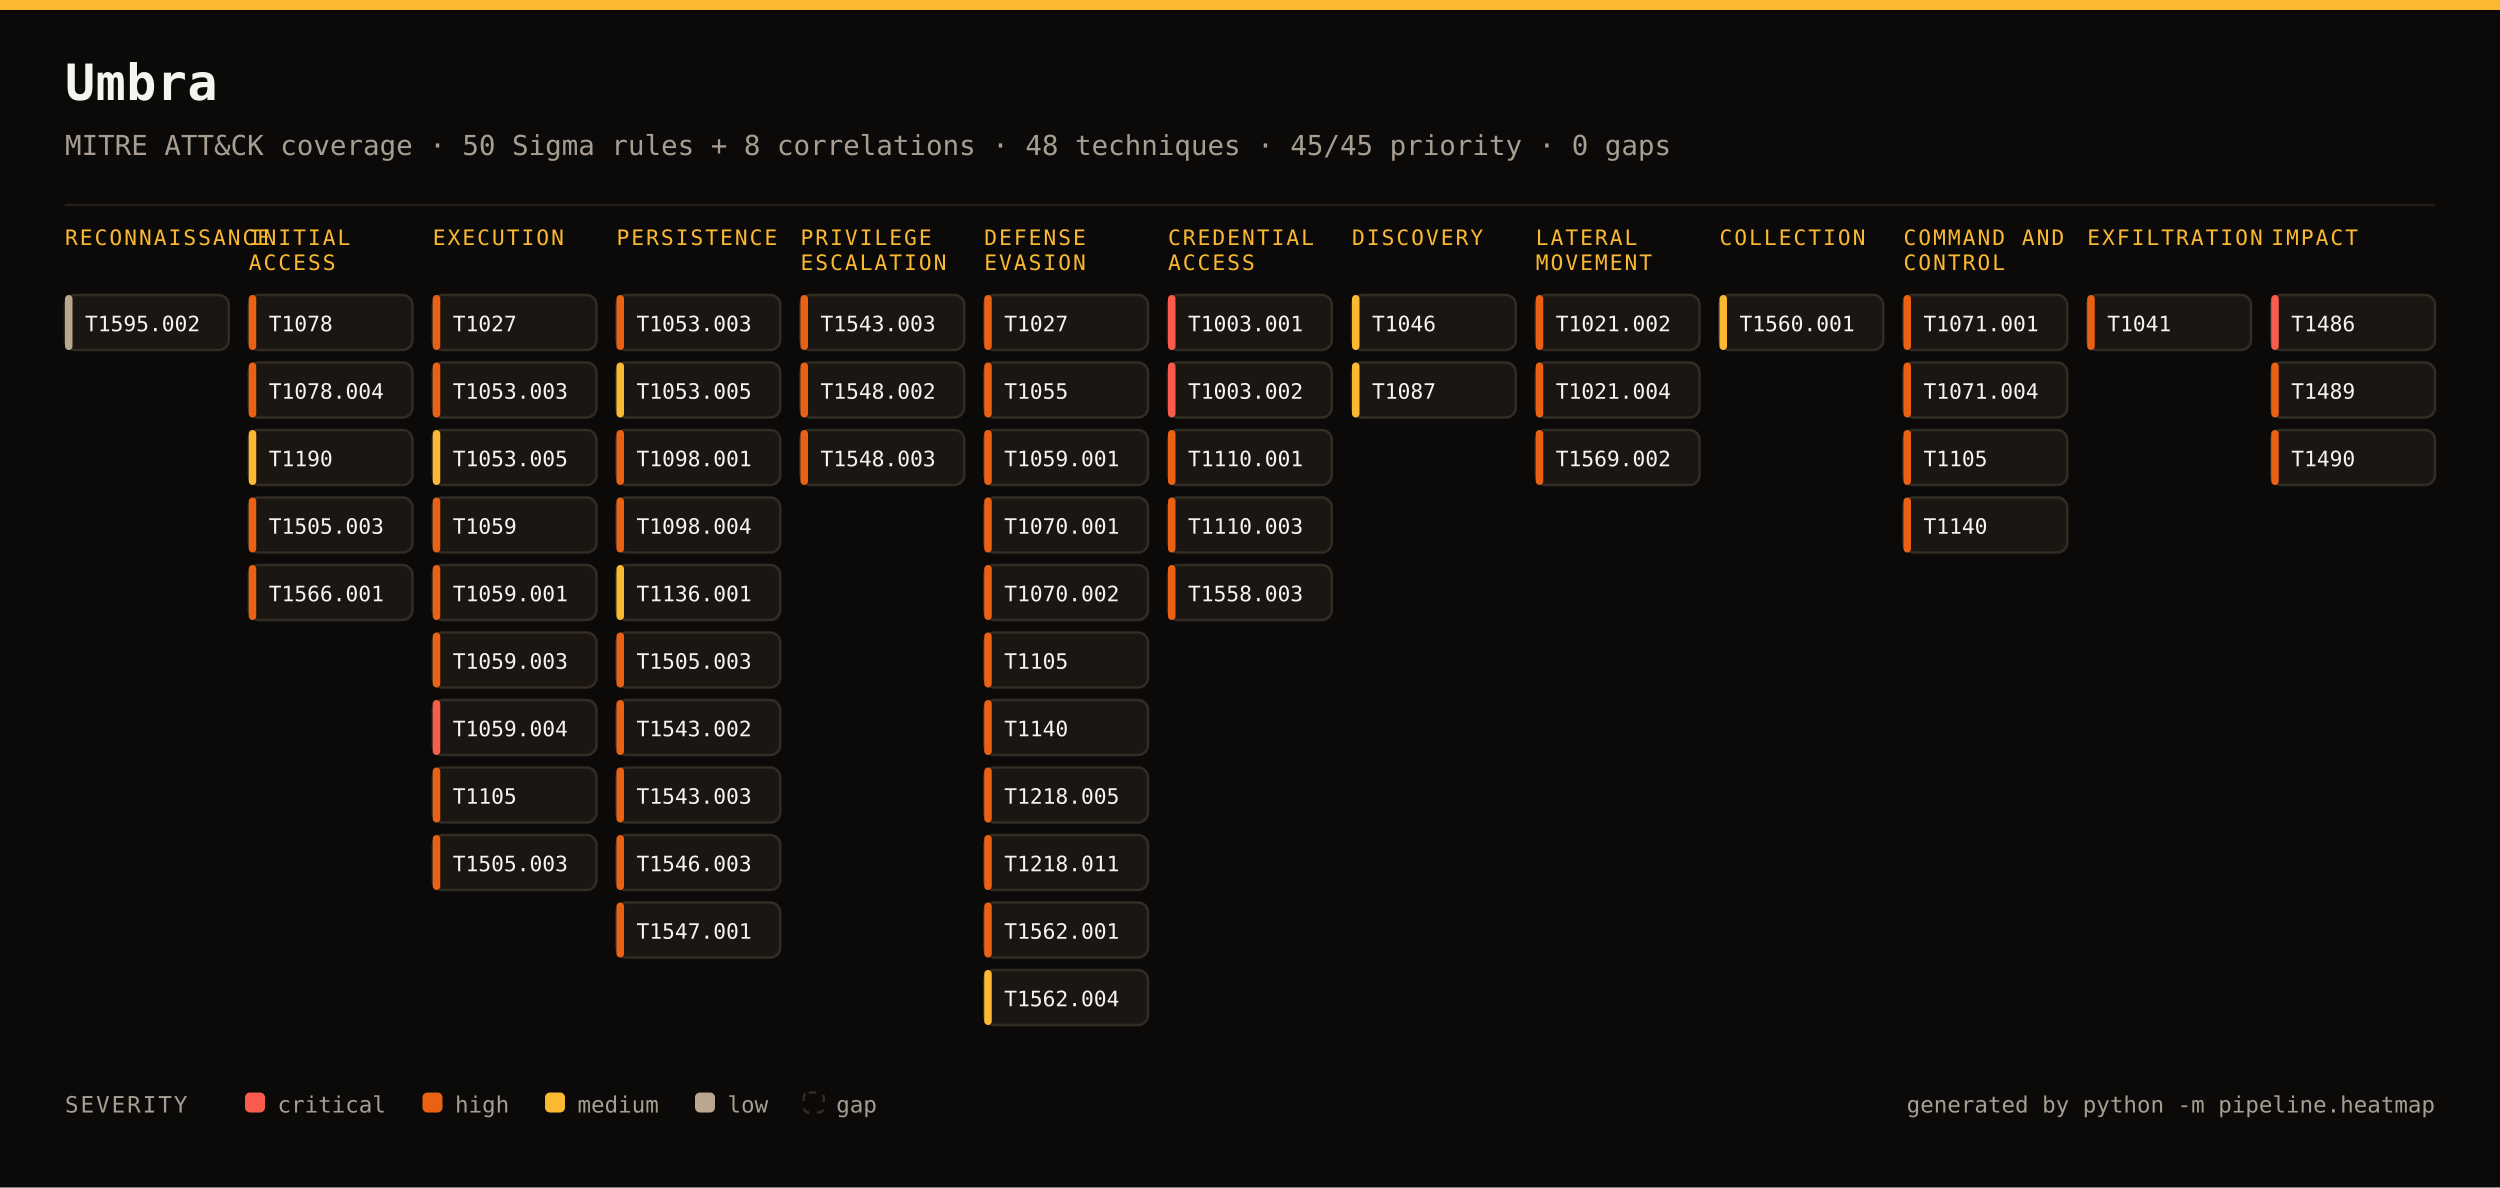
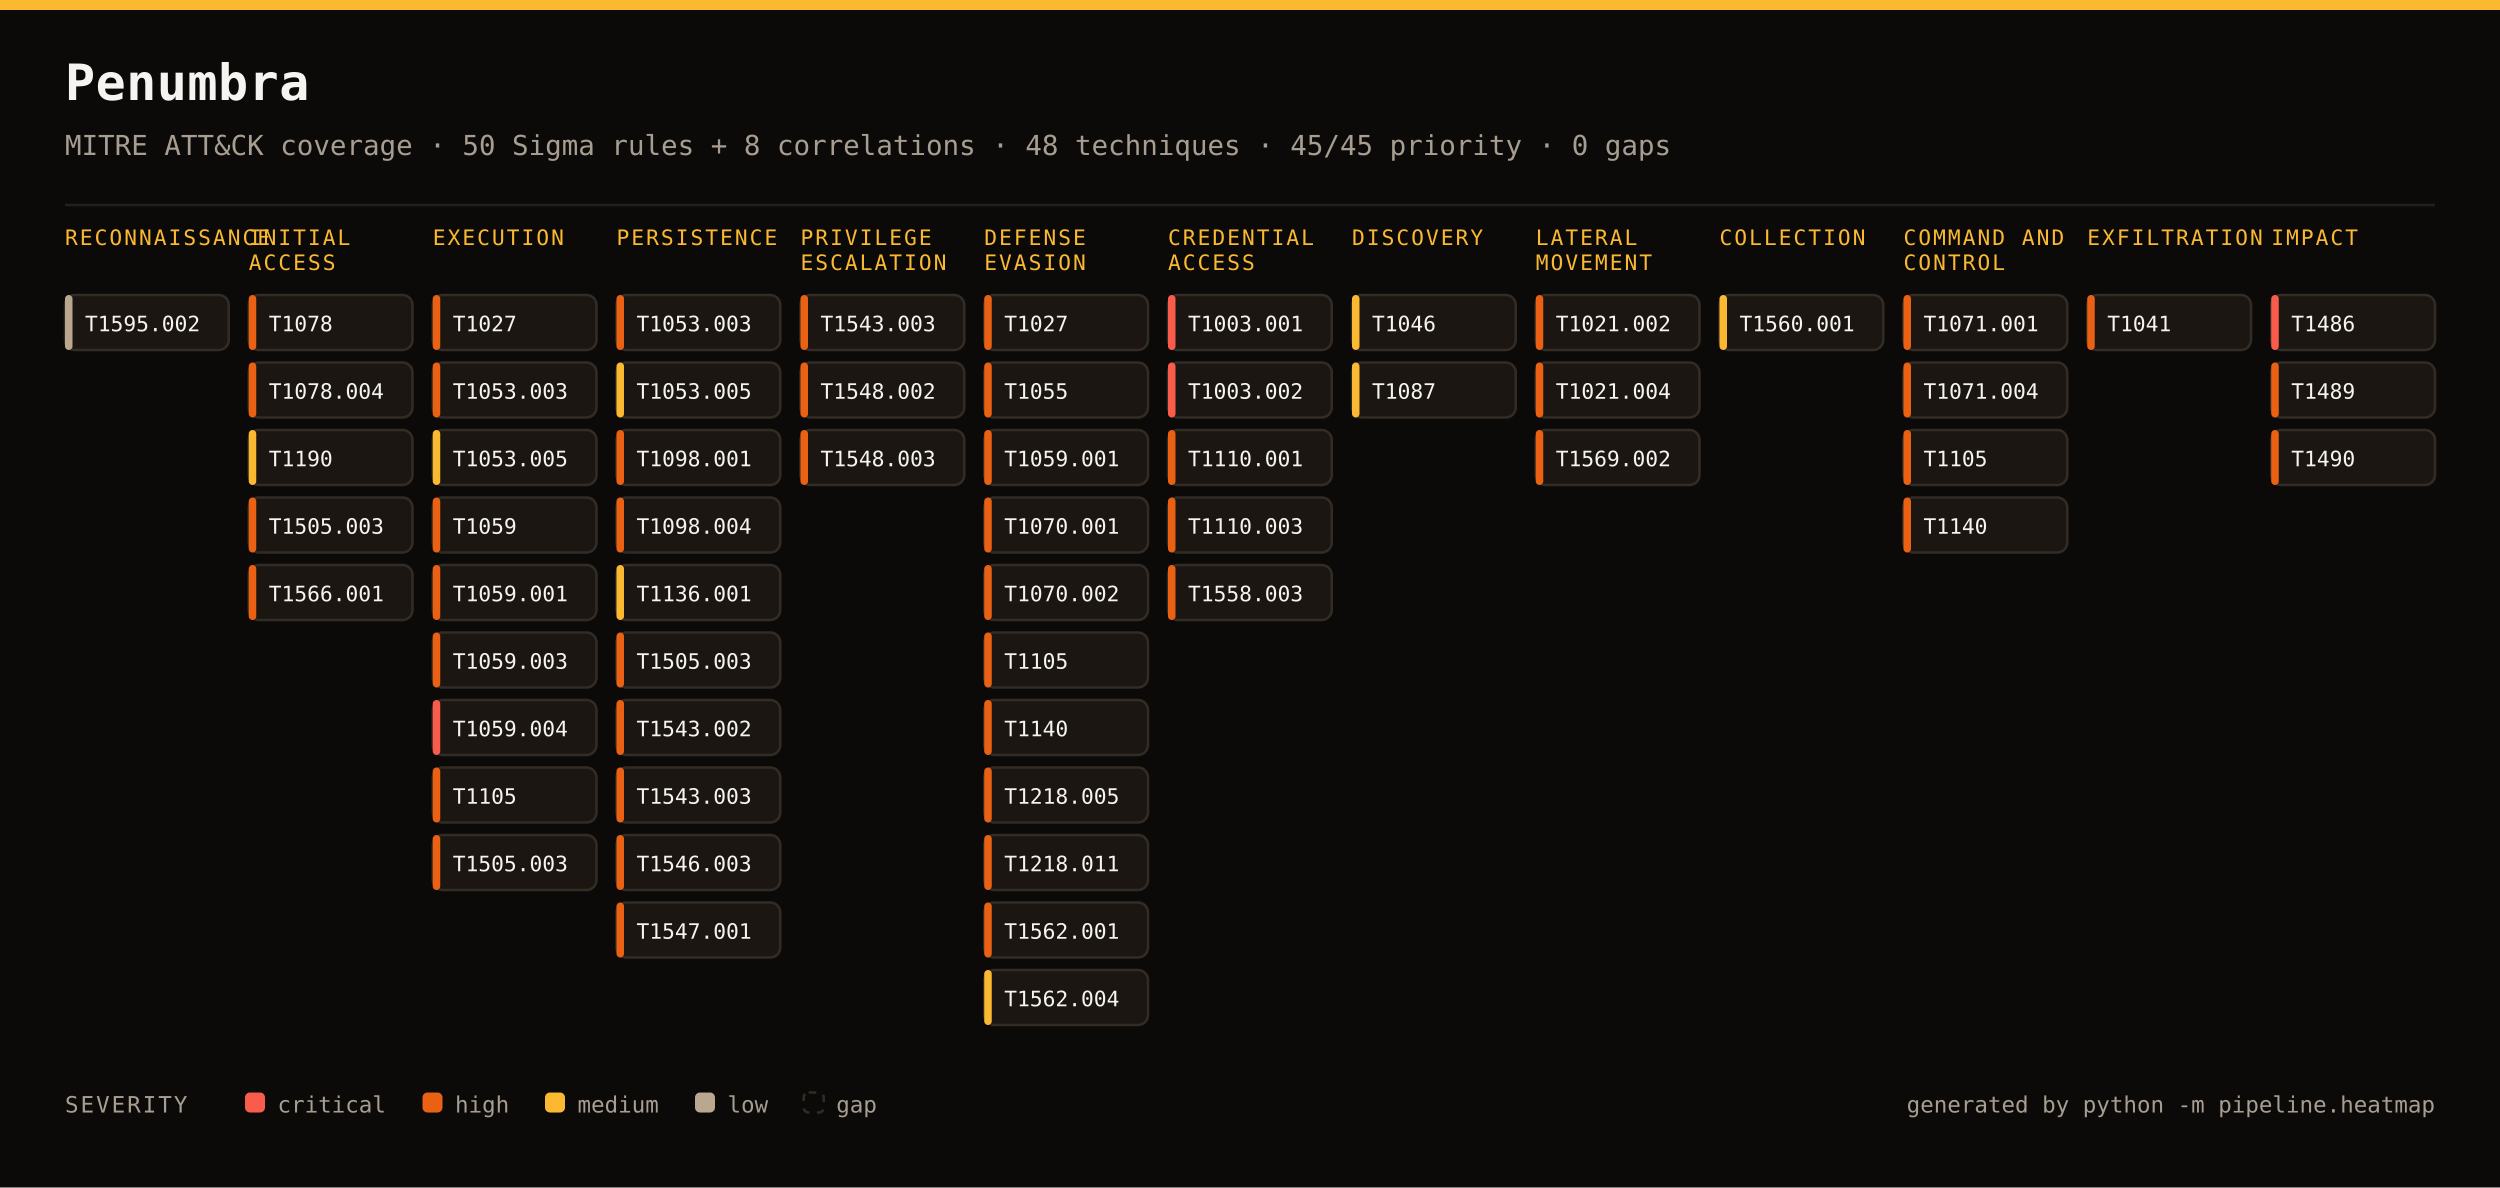
<svg xmlns="http://www.w3.org/2000/svg" width="1000" height="475" viewBox="0 0 1000 475" font-family="Cascadia Code,JetBrains Mono,Consolas,monospace" role="img" aria-label="MITRE ATT&amp;CK coverage matrix">
  <rect width="1000" height="475" fill="#0B0A09" />
  <rect width="1000" height="4" fill="#FBB931" />
-   <text x="26" y="40" fill="#F6F4F1" font-size="20" font-weight="700" letter-spacing="0.2">Umbra</text>
+   <text x="26" y="40" fill="#F6F4F1" font-size="20" font-weight="700" letter-spacing="0.2">Penumbra</text>
  <text x="26" y="62" fill="#A79E91" font-size="11">MITRE ATT&amp;CK coverage · 50 Sigma rules + 8 correlations · 48 techniques · 45/45 priority · 0 gaps</text>
  <line x1="26" y1="82" x2="974" y2="82" stroke="#241F1A" />
  <text x="26.0" y="98" fill="#FBB931" font-size="8.5" letter-spacing="0.8">RECONNAISSANCE</text>
  <g>
    <rect x="26.0" y="118" width="65.5" height="22" rx="4" fill="#1B1612" stroke="#332C25" />
    <rect x="26.0" y="118" width="3" height="22" rx="1.5" fill="#B9A88F" />
    <text x="34.0" y="132.5" fill="#F6F4F1" font-size="8.5">T1595.002</text>
  </g>
  <text x="99.5" y="98" fill="#FBB931" font-size="8.5" letter-spacing="0.8">INITIAL</text>
  <text x="99.5" y="108" fill="#FBB931" font-size="8.5" letter-spacing="0.8">ACCESS</text>
  <g>
    <rect x="99.5" y="118" width="65.5" height="22" rx="4" fill="#1B1612" stroke="#332C25" />
    <rect x="99.5" y="118" width="3" height="22" rx="1.5" fill="#EA6113" />
    <text x="107.5" y="132.5" fill="#F6F4F1" font-size="8.5">T1078</text>
  </g>
  <g>
    <rect x="99.5" y="145" width="65.5" height="22" rx="4" fill="#1B1612" stroke="#332C25" />
    <rect x="99.5" y="145" width="3" height="22" rx="1.5" fill="#EA6113" />
    <text x="107.5" y="159.5" fill="#F6F4F1" font-size="8.5">T1078.004</text>
  </g>
  <g>
    <rect x="99.5" y="172" width="65.5" height="22" rx="4" fill="#1B1612" stroke="#332C25" />
    <rect x="99.5" y="172" width="3" height="22" rx="1.5" fill="#FBB931" />
    <text x="107.5" y="186.5" fill="#F6F4F1" font-size="8.5">T1190</text>
  </g>
  <g>
    <rect x="99.5" y="199" width="65.5" height="22" rx="4" fill="#1B1612" stroke="#332C25" />
    <rect x="99.5" y="199" width="3" height="22" rx="1.5" fill="#EA6113" />
    <text x="107.5" y="213.5" fill="#F6F4F1" font-size="8.5">T1505.003</text>
  </g>
  <g>
    <rect x="99.5" y="226" width="65.5" height="22" rx="4" fill="#1B1612" stroke="#332C25" />
    <rect x="99.5" y="226" width="3" height="22" rx="1.5" fill="#EA6113" />
    <text x="107.5" y="240.5" fill="#F6F4F1" font-size="8.5">T1566.001</text>
  </g>
  <text x="173.1" y="98" fill="#FBB931" font-size="8.5" letter-spacing="0.8">EXECUTION</text>
  <g>
    <rect x="173.1" y="118" width="65.5" height="22" rx="4" fill="#1B1612" stroke="#332C25" />
    <rect x="173.1" y="118" width="3" height="22" rx="1.5" fill="#EA6113" />
    <text x="181.1" y="132.5" fill="#F6F4F1" font-size="8.5">T1027</text>
  </g>
  <g>
    <rect x="173.1" y="145" width="65.5" height="22" rx="4" fill="#1B1612" stroke="#332C25" />
    <rect x="173.1" y="145" width="3" height="22" rx="1.5" fill="#EA6113" />
    <text x="181.1" y="159.5" fill="#F6F4F1" font-size="8.5">T1053.003</text>
  </g>
  <g>
    <rect x="173.1" y="172" width="65.5" height="22" rx="4" fill="#1B1612" stroke="#332C25" />
    <rect x="173.1" y="172" width="3" height="22" rx="1.5" fill="#FBB931" />
    <text x="181.1" y="186.5" fill="#F6F4F1" font-size="8.5">T1053.005</text>
  </g>
  <g>
    <rect x="173.1" y="199" width="65.5" height="22" rx="4" fill="#1B1612" stroke="#332C25" />
    <rect x="173.1" y="199" width="3" height="22" rx="1.5" fill="#EA6113" />
    <text x="181.1" y="213.5" fill="#F6F4F1" font-size="8.5">T1059</text>
  </g>
  <g>
    <rect x="173.1" y="226" width="65.5" height="22" rx="4" fill="#1B1612" stroke="#332C25" />
    <rect x="173.1" y="226" width="3" height="22" rx="1.5" fill="#EA6113" />
    <text x="181.1" y="240.5" fill="#F6F4F1" font-size="8.5">T1059.001</text>
  </g>
  <g>
    <rect x="173.1" y="253" width="65.5" height="22" rx="4" fill="#1B1612" stroke="#332C25" />
    <rect x="173.1" y="253" width="3" height="22" rx="1.5" fill="#EA6113" />
    <text x="181.1" y="267.5" fill="#F6F4F1" font-size="8.5">T1059.003</text>
  </g>
  <g>
    <rect x="173.1" y="280" width="65.5" height="22" rx="4" fill="#1B1612" stroke="#332C25" />
    <rect x="173.1" y="280" width="3" height="22" rx="1.5" fill="#F95C4B" />
    <text x="181.1" y="294.5" fill="#F6F4F1" font-size="8.5">T1059.004</text>
  </g>
  <g>
    <rect x="173.1" y="307" width="65.5" height="22" rx="4" fill="#1B1612" stroke="#332C25" />
    <rect x="173.1" y="307" width="3" height="22" rx="1.5" fill="#EA6113" />
    <text x="181.1" y="321.5" fill="#F6F4F1" font-size="8.5">T1105</text>
  </g>
  <g>
    <rect x="173.1" y="334" width="65.5" height="22" rx="4" fill="#1B1612" stroke="#332C25" />
    <rect x="173.1" y="334" width="3" height="22" rx="1.5" fill="#EA6113" />
    <text x="181.1" y="348.5" fill="#F6F4F1" font-size="8.5">T1505.003</text>
  </g>
  <text x="246.6" y="98" fill="#FBB931" font-size="8.5" letter-spacing="0.8">PERSISTENCE</text>
  <g>
    <rect x="246.6" y="118" width="65.5" height="22" rx="4" fill="#1B1612" stroke="#332C25" />
    <rect x="246.6" y="118" width="3" height="22" rx="1.5" fill="#EA6113" />
    <text x="254.6" y="132.5" fill="#F6F4F1" font-size="8.5">T1053.003</text>
  </g>
  <g>
    <rect x="246.6" y="145" width="65.5" height="22" rx="4" fill="#1B1612" stroke="#332C25" />
    <rect x="246.6" y="145" width="3" height="22" rx="1.5" fill="#FBB931" />
    <text x="254.6" y="159.5" fill="#F6F4F1" font-size="8.5">T1053.005</text>
  </g>
  <g>
    <rect x="246.6" y="172" width="65.5" height="22" rx="4" fill="#1B1612" stroke="#332C25" />
    <rect x="246.6" y="172" width="3" height="22" rx="1.5" fill="#EA6113" />
    <text x="254.6" y="186.5" fill="#F6F4F1" font-size="8.5">T1098.001</text>
  </g>
  <g>
    <rect x="246.6" y="199" width="65.5" height="22" rx="4" fill="#1B1612" stroke="#332C25" />
    <rect x="246.6" y="199" width="3" height="22" rx="1.5" fill="#EA6113" />
    <text x="254.6" y="213.5" fill="#F6F4F1" font-size="8.5">T1098.004</text>
  </g>
  <g>
    <rect x="246.6" y="226" width="65.5" height="22" rx="4" fill="#1B1612" stroke="#332C25" />
    <rect x="246.6" y="226" width="3" height="22" rx="1.5" fill="#FBB931" />
    <text x="254.6" y="240.5" fill="#F6F4F1" font-size="8.5">T1136.001</text>
  </g>
  <g>
    <rect x="246.6" y="253" width="65.5" height="22" rx="4" fill="#1B1612" stroke="#332C25" />
    <rect x="246.6" y="253" width="3" height="22" rx="1.5" fill="#EA6113" />
    <text x="254.6" y="267.5" fill="#F6F4F1" font-size="8.5">T1505.003</text>
  </g>
  <g>
    <rect x="246.6" y="280" width="65.5" height="22" rx="4" fill="#1B1612" stroke="#332C25" />
    <rect x="246.6" y="280" width="3" height="22" rx="1.5" fill="#EA6113" />
    <text x="254.6" y="294.5" fill="#F6F4F1" font-size="8.5">T1543.002</text>
  </g>
  <g>
    <rect x="246.6" y="307" width="65.5" height="22" rx="4" fill="#1B1612" stroke="#332C25" />
    <rect x="246.6" y="307" width="3" height="22" rx="1.5" fill="#EA6113" />
    <text x="254.6" y="321.5" fill="#F6F4F1" font-size="8.5">T1543.003</text>
  </g>
  <g>
    <rect x="246.6" y="334" width="65.5" height="22" rx="4" fill="#1B1612" stroke="#332C25" />
    <rect x="246.6" y="334" width="3" height="22" rx="1.5" fill="#EA6113" />
    <text x="254.6" y="348.5" fill="#F6F4F1" font-size="8.5">T1546.003</text>
  </g>
  <g>
    <rect x="246.6" y="361" width="65.5" height="22" rx="4" fill="#1B1612" stroke="#332C25" />
    <rect x="246.6" y="361" width="3" height="22" rx="1.5" fill="#EA6113" />
    <text x="254.6" y="375.5" fill="#F6F4F1" font-size="8.5">T1547.001</text>
  </g>
  <text x="320.2" y="98" fill="#FBB931" font-size="8.5" letter-spacing="0.8">PRIVILEGE</text>
  <text x="320.2" y="108" fill="#FBB931" font-size="8.5" letter-spacing="0.8">ESCALATION</text>
  <g>
    <rect x="320.2" y="118" width="65.5" height="22" rx="4" fill="#1B1612" stroke="#332C25" />
    <rect x="320.2" y="118" width="3" height="22" rx="1.5" fill="#EA6113" />
    <text x="328.2" y="132.5" fill="#F6F4F1" font-size="8.5">T1543.003</text>
  </g>
  <g>
    <rect x="320.2" y="145" width="65.5" height="22" rx="4" fill="#1B1612" stroke="#332C25" />
    <rect x="320.2" y="145" width="3" height="22" rx="1.5" fill="#EA6113" />
    <text x="328.2" y="159.5" fill="#F6F4F1" font-size="8.5">T1548.002</text>
  </g>
  <g>
    <rect x="320.2" y="172" width="65.5" height="22" rx="4" fill="#1B1612" stroke="#332C25" />
    <rect x="320.2" y="172" width="3" height="22" rx="1.5" fill="#EA6113" />
    <text x="328.2" y="186.5" fill="#F6F4F1" font-size="8.5">T1548.003</text>
  </g>
  <text x="393.7" y="98" fill="#FBB931" font-size="8.5" letter-spacing="0.8">DEFENSE</text>
  <text x="393.7" y="108" fill="#FBB931" font-size="8.5" letter-spacing="0.8">EVASION</text>
  <g>
    <rect x="393.7" y="118" width="65.5" height="22" rx="4" fill="#1B1612" stroke="#332C25" />
    <rect x="393.7" y="118" width="3" height="22" rx="1.5" fill="#EA6113" />
    <text x="401.7" y="132.5" fill="#F6F4F1" font-size="8.5">T1027</text>
  </g>
  <g>
    <rect x="393.7" y="145" width="65.5" height="22" rx="4" fill="#1B1612" stroke="#332C25" />
    <rect x="393.7" y="145" width="3" height="22" rx="1.5" fill="#EA6113" />
    <text x="401.7" y="159.5" fill="#F6F4F1" font-size="8.5">T1055</text>
  </g>
  <g>
    <rect x="393.7" y="172" width="65.5" height="22" rx="4" fill="#1B1612" stroke="#332C25" />
    <rect x="393.7" y="172" width="3" height="22" rx="1.5" fill="#EA6113" />
    <text x="401.7" y="186.5" fill="#F6F4F1" font-size="8.5">T1059.001</text>
  </g>
  <g>
    <rect x="393.7" y="199" width="65.5" height="22" rx="4" fill="#1B1612" stroke="#332C25" />
    <rect x="393.7" y="199" width="3" height="22" rx="1.5" fill="#EA6113" />
    <text x="401.7" y="213.5" fill="#F6F4F1" font-size="8.5">T1070.001</text>
  </g>
  <g>
    <rect x="393.7" y="226" width="65.5" height="22" rx="4" fill="#1B1612" stroke="#332C25" />
    <rect x="393.7" y="226" width="3" height="22" rx="1.5" fill="#EA6113" />
    <text x="401.7" y="240.5" fill="#F6F4F1" font-size="8.5">T1070.002</text>
  </g>
  <g>
    <rect x="393.7" y="253" width="65.5" height="22" rx="4" fill="#1B1612" stroke="#332C25" />
    <rect x="393.7" y="253" width="3" height="22" rx="1.5" fill="#EA6113" />
    <text x="401.7" y="267.5" fill="#F6F4F1" font-size="8.5">T1105</text>
  </g>
  <g>
    <rect x="393.7" y="280" width="65.5" height="22" rx="4" fill="#1B1612" stroke="#332C25" />
    <rect x="393.7" y="280" width="3" height="22" rx="1.5" fill="#EA6113" />
    <text x="401.7" y="294.5" fill="#F6F4F1" font-size="8.5">T1140</text>
  </g>
  <g>
    <rect x="393.7" y="307" width="65.5" height="22" rx="4" fill="#1B1612" stroke="#332C25" />
    <rect x="393.7" y="307" width="3" height="22" rx="1.5" fill="#EA6113" />
    <text x="401.7" y="321.5" fill="#F6F4F1" font-size="8.5">T1218.005</text>
  </g>
  <g>
    <rect x="393.7" y="334" width="65.5" height="22" rx="4" fill="#1B1612" stroke="#332C25" />
    <rect x="393.7" y="334" width="3" height="22" rx="1.5" fill="#EA6113" />
    <text x="401.7" y="348.5" fill="#F6F4F1" font-size="8.5">T1218.011</text>
  </g>
  <g>
    <rect x="393.7" y="361" width="65.5" height="22" rx="4" fill="#1B1612" stroke="#332C25" />
    <rect x="393.7" y="361" width="3" height="22" rx="1.5" fill="#EA6113" />
    <text x="401.7" y="375.5" fill="#F6F4F1" font-size="8.5">T1562.001</text>
  </g>
  <g>
    <rect x="393.7" y="388" width="65.5" height="22" rx="4" fill="#1B1612" stroke="#332C25" />
    <rect x="393.7" y="388" width="3" height="22" rx="1.5" fill="#FBB931" />
    <text x="401.7" y="402.5" fill="#F6F4F1" font-size="8.5">T1562.004</text>
  </g>
  <text x="467.2" y="98" fill="#FBB931" font-size="8.5" letter-spacing="0.8">CREDENTIAL</text>
  <text x="467.2" y="108" fill="#FBB931" font-size="8.5" letter-spacing="0.8">ACCESS</text>
  <g>
    <rect x="467.2" y="118" width="65.5" height="22" rx="4" fill="#1B1612" stroke="#332C25" />
    <rect x="467.2" y="118" width="3" height="22" rx="1.5" fill="#F95C4B" />
    <text x="475.2" y="132.5" fill="#F6F4F1" font-size="8.5">T1003.001</text>
  </g>
  <g>
    <rect x="467.2" y="145" width="65.5" height="22" rx="4" fill="#1B1612" stroke="#332C25" />
    <rect x="467.2" y="145" width="3" height="22" rx="1.5" fill="#F95C4B" />
    <text x="475.2" y="159.5" fill="#F6F4F1" font-size="8.5">T1003.002</text>
  </g>
  <g>
    <rect x="467.2" y="172" width="65.5" height="22" rx="4" fill="#1B1612" stroke="#332C25" />
    <rect x="467.2" y="172" width="3" height="22" rx="1.5" fill="#EA6113" />
    <text x="475.2" y="186.5" fill="#F6F4F1" font-size="8.5">T1110.001</text>
  </g>
  <g>
    <rect x="467.2" y="199" width="65.5" height="22" rx="4" fill="#1B1612" stroke="#332C25" />
    <rect x="467.2" y="199" width="3" height="22" rx="1.5" fill="#EA6113" />
    <text x="475.2" y="213.5" fill="#F6F4F1" font-size="8.5">T1110.003</text>
  </g>
  <g>
    <rect x="467.2" y="226" width="65.5" height="22" rx="4" fill="#1B1612" stroke="#332C25" />
    <rect x="467.2" y="226" width="3" height="22" rx="1.5" fill="#EA6113" />
    <text x="475.2" y="240.5" fill="#F6F4F1" font-size="8.5">T1558.003</text>
  </g>
  <text x="540.8" y="98" fill="#FBB931" font-size="8.5" letter-spacing="0.8">DISCOVERY</text>
  <g>
    <rect x="540.8" y="118" width="65.5" height="22" rx="4" fill="#1B1612" stroke="#332C25" />
    <rect x="540.8" y="118" width="3" height="22" rx="1.5" fill="#FBB931" />
    <text x="548.8" y="132.5" fill="#F6F4F1" font-size="8.5">T1046</text>
  </g>
  <g>
    <rect x="540.8" y="145" width="65.5" height="22" rx="4" fill="#1B1612" stroke="#332C25" />
    <rect x="540.8" y="145" width="3" height="22" rx="1.5" fill="#FBB931" />
    <text x="548.8" y="159.5" fill="#F6F4F1" font-size="8.5">T1087</text>
  </g>
  <text x="614.3" y="98" fill="#FBB931" font-size="8.5" letter-spacing="0.8">LATERAL</text>
  <text x="614.3" y="108" fill="#FBB931" font-size="8.5" letter-spacing="0.8">MOVEMENT</text>
  <g>
    <rect x="614.3" y="118" width="65.5" height="22" rx="4" fill="#1B1612" stroke="#332C25" />
    <rect x="614.3" y="118" width="3" height="22" rx="1.5" fill="#EA6113" />
    <text x="622.3" y="132.5" fill="#F6F4F1" font-size="8.5">T1021.002</text>
  </g>
  <g>
    <rect x="614.3" y="145" width="65.5" height="22" rx="4" fill="#1B1612" stroke="#332C25" />
    <rect x="614.3" y="145" width="3" height="22" rx="1.5" fill="#EA6113" />
    <text x="622.3" y="159.5" fill="#F6F4F1" font-size="8.5">T1021.004</text>
  </g>
  <g>
    <rect x="614.3" y="172" width="65.5" height="22" rx="4" fill="#1B1612" stroke="#332C25" />
    <rect x="614.3" y="172" width="3" height="22" rx="1.5" fill="#EA6113" />
    <text x="622.3" y="186.5" fill="#F6F4F1" font-size="8.5">T1569.002</text>
  </g>
  <text x="687.8" y="98" fill="#FBB931" font-size="8.5" letter-spacing="0.8">COLLECTION</text>
  <g>
    <rect x="687.8" y="118" width="65.5" height="22" rx="4" fill="#1B1612" stroke="#332C25" />
    <rect x="687.8" y="118" width="3" height="22" rx="1.5" fill="#FBB931" />
    <text x="695.8" y="132.5" fill="#F6F4F1" font-size="8.5">T1560.001</text>
  </g>
  <text x="761.4" y="98" fill="#FBB931" font-size="8.5" letter-spacing="0.8">COMMAND AND</text>
  <text x="761.4" y="108" fill="#FBB931" font-size="8.5" letter-spacing="0.8">CONTROL</text>
  <g>
    <rect x="761.4" y="118" width="65.5" height="22" rx="4" fill="#1B1612" stroke="#332C25" />
    <rect x="761.4" y="118" width="3" height="22" rx="1.5" fill="#EA6113" />
    <text x="769.4" y="132.5" fill="#F6F4F1" font-size="8.5">T1071.001</text>
  </g>
  <g>
    <rect x="761.4" y="145" width="65.5" height="22" rx="4" fill="#1B1612" stroke="#332C25" />
    <rect x="761.4" y="145" width="3" height="22" rx="1.5" fill="#EA6113" />
    <text x="769.4" y="159.5" fill="#F6F4F1" font-size="8.5">T1071.004</text>
  </g>
  <g>
    <rect x="761.4" y="172" width="65.5" height="22" rx="4" fill="#1B1612" stroke="#332C25" />
    <rect x="761.4" y="172" width="3" height="22" rx="1.5" fill="#EA6113" />
    <text x="769.4" y="186.5" fill="#F6F4F1" font-size="8.5">T1105</text>
  </g>
  <g>
    <rect x="761.4" y="199" width="65.5" height="22" rx="4" fill="#1B1612" stroke="#332C25" />
    <rect x="761.4" y="199" width="3" height="22" rx="1.5" fill="#EA6113" />
    <text x="769.4" y="213.5" fill="#F6F4F1" font-size="8.5">T1140</text>
  </g>
  <text x="834.9" y="98" fill="#FBB931" font-size="8.5" letter-spacing="0.8">EXFILTRATION</text>
  <g>
    <rect x="834.9" y="118" width="65.5" height="22" rx="4" fill="#1B1612" stroke="#332C25" />
    <rect x="834.9" y="118" width="3" height="22" rx="1.5" fill="#EA6113" />
    <text x="842.9" y="132.5" fill="#F6F4F1" font-size="8.5">T1041</text>
  </g>
  <text x="908.5" y="98" fill="#FBB931" font-size="8.5" letter-spacing="0.8">IMPACT</text>
  <g>
    <rect x="908.5" y="118" width="65.5" height="22" rx="4" fill="#1B1612" stroke="#332C25" />
    <rect x="908.5" y="118" width="3" height="22" rx="1.5" fill="#F95C4B" />
    <text x="916.5" y="132.5" fill="#F6F4F1" font-size="8.5">T1486</text>
  </g>
  <g>
    <rect x="908.5" y="145" width="65.5" height="22" rx="4" fill="#1B1612" stroke="#332C25" />
    <rect x="908.5" y="145" width="3" height="22" rx="1.5" fill="#EA6113" />
    <text x="916.5" y="159.5" fill="#F6F4F1" font-size="8.5">T1489</text>
  </g>
  <g>
    <rect x="908.5" y="172" width="65.5" height="22" rx="4" fill="#1B1612" stroke="#332C25" />
    <rect x="908.5" y="172" width="3" height="22" rx="1.5" fill="#EA6113" />
    <text x="916.5" y="186.5" fill="#F6F4F1" font-size="8.5">T1490</text>
  </g>
  <text x="26" y="445" fill="#A79E91" font-size="9" letter-spacing="0.8">SEVERITY</text>
  <rect x="98" y="437" width="8" height="8" rx="2" fill="#F95C4B" />
  <text x="111" y="445" fill="#A79E91" font-size="9">critical</text>
  <rect x="169.0" y="437" width="8" height="8" rx="2" fill="#EA6113" />
  <text x="182.0" y="445" fill="#A79E91" font-size="9">high</text>
  <rect x="218.0" y="437" width="8" height="8" rx="2" fill="#FBB931" />
  <text x="231.0" y="445" fill="#A79E91" font-size="9">medium</text>
  <rect x="278.0" y="437" width="8" height="8" rx="2" fill="#B9A88F" />
  <text x="291.0" y="445" fill="#A79E91" font-size="9">low</text>
  <rect x="321.5" y="437" width="8" height="8" rx="2" fill="#0B0A09" stroke="#332C25" stroke-dasharray="3 3" />
  <text x="334.5" y="445" fill="#A79E91" font-size="9">gap</text>
  <text x="974" y="445" fill="#A79E91" font-size="9" text-anchor="end">generated by python -m pipeline.heatmap</text>
</svg>
